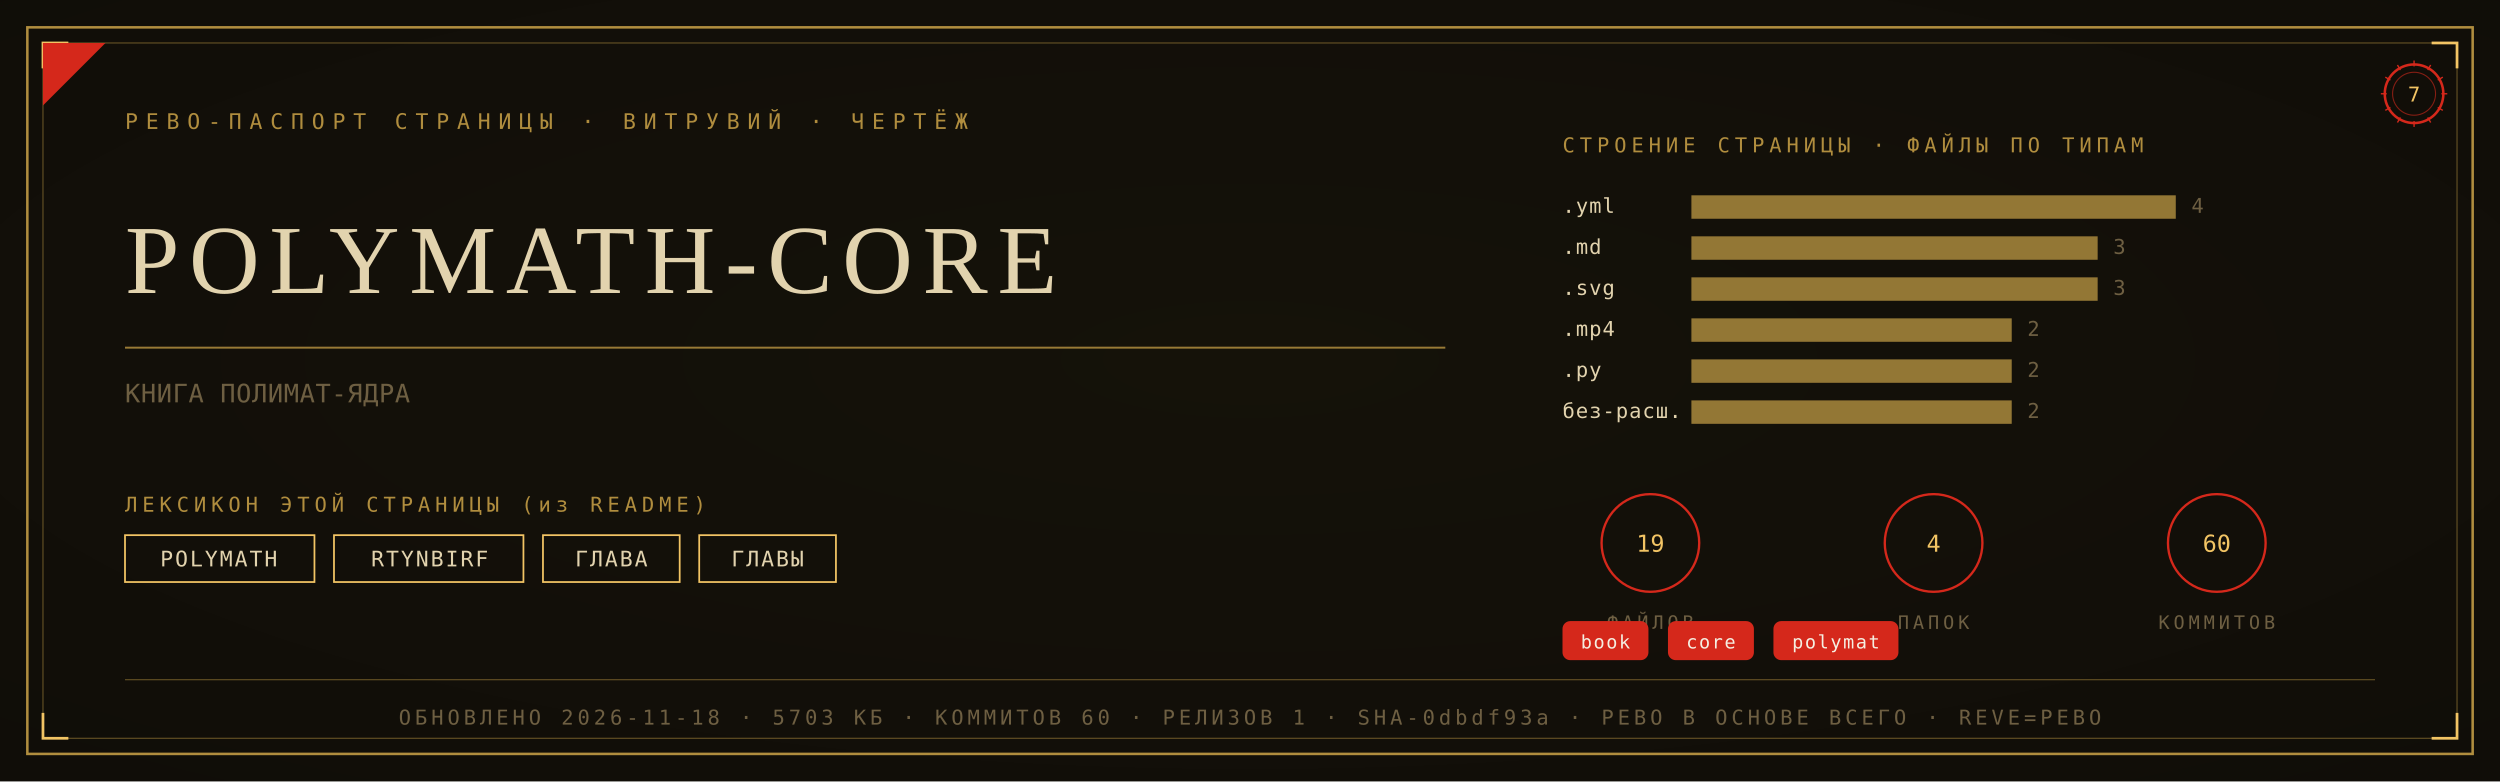
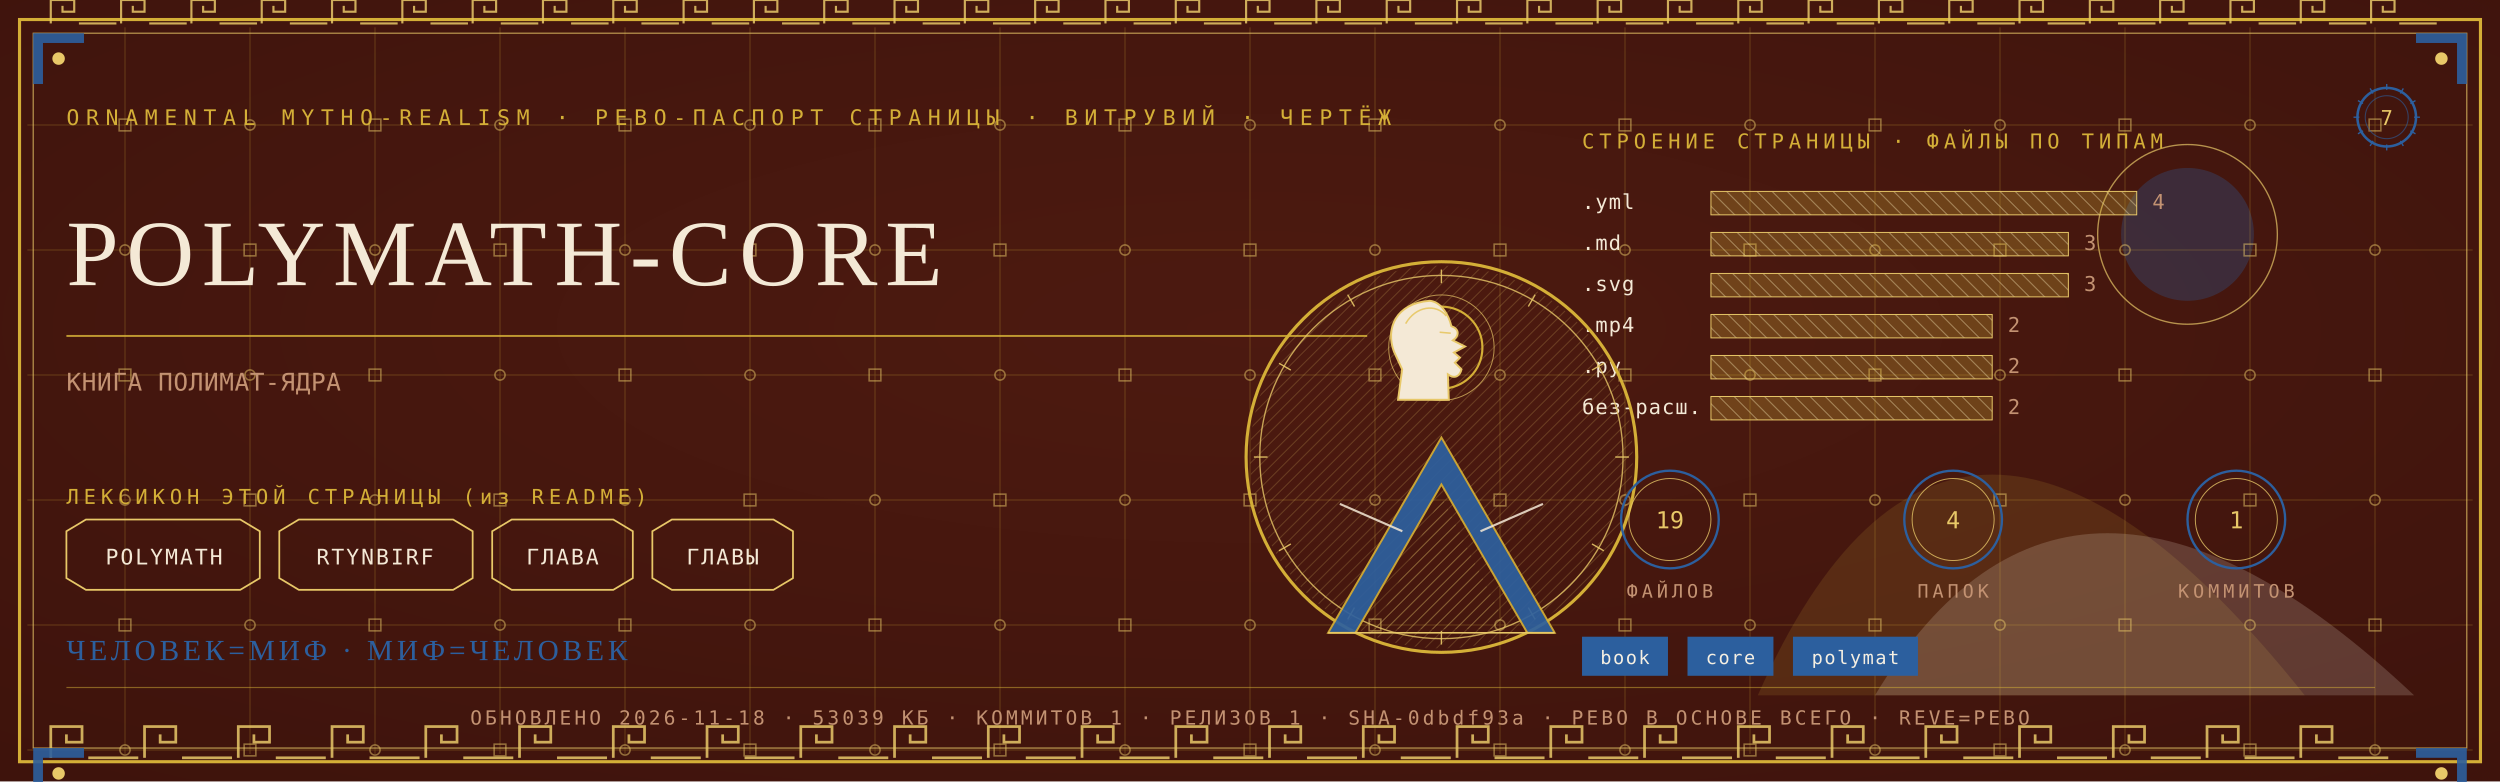
<svg xmlns="http://www.w3.org/2000/svg" viewBox="0 0 1280 400" width="1280" height="400">
  <defs>
-     <radialGradient id="rp7" cx="0.5" cy="0.46" r="1.05">
-       <stop offset="0" stop-color="#161209" />
-       <stop offset="1" stop-color="#0D0B08" />
+     <radialGradient id="rp7" cx="0.5" cy="0.42" r="1.1">
+       <stop offset="0" stop-color="#4E1A10" />
+       <stop offset="1" stop-color="#38100A" />
    </radialGradient>
+     <pattern id="hatchm" width="4.2" height="4.2" patternUnits="userSpaceOnUse" patternTransform="rotate(45)">
+       <rect width="4.2" height="4.2" fill="none" />
+       <line x1="0" y1="0" x2="0" y2="4.2" stroke="#E8C868" stroke-width="0.5" />
+     </pattern>
+     <pattern id="hatchv" width="5.5" height="5.5" patternUnits="userSpaceOnUse" patternTransform="rotate(-45)">
+       <rect width="5.5" height="5.5" fill="none" />
+       <line x1="0" y1="0" x2="0" y2="5.5" stroke="#F4E9D6" stroke-width="0.5" />
+     </pattern>
  </defs>
-   <rect width="1280" height="400" fill="#0D0B08" />
-   <rect width="1280" height="400" fill="url(#rp7)" opacity="0.92" />
-   <rect x="14" y="14" width="1252" height="372" fill="none" stroke="#B08D3E" stroke-width="1.3" />
-   <rect x="22" y="22" width="1236" height="356" fill="none" stroke="#B08D3E" stroke-width="0.55" opacity="0.55" />
-   <path d="M 22 35 L 22 22 L 35 22" fill="none" stroke="#F2C464" stroke-width="1.4" />
-   <path d="M 1258 35 L 1258 22 L 1245 22" fill="none" stroke="#F2C464" stroke-width="1.4" />
-   <path d="M 22 365 L 22 378 L 35 378" fill="none" stroke="#F2C464" stroke-width="1.4" />
-   <path d="M 1258 365 L 1258 378 L 1245 378" fill="none" stroke="#F2C464" stroke-width="1.4" />
-   <path d="M 22 54 L 22 22 L 54 22 Z" fill="#D5281B" />
-   <text x="64" y="66" font-family="'Cascadia Mono', ui-monospace, Consolas, monospace" font-size="11" fill="#B08D3E" letter-spacing="4">РЕВО-ПАСПОРТ СТРАНИЦЫ · ВИТРУВИЙ · ЧЕРТЁЖ</text>
-   <g transform="translate(1236,48)">
-     <circle r="15" fill="none" stroke="#D5281B" stroke-width="1.3" />
-     <circle r="11" fill="none" stroke="#D5281B" stroke-width="0.55" opacity="0.6" />
-     <text y="4" text-anchor="middle" font-family="'Cascadia Mono', ui-monospace, Consolas, monospace" font-size="10.5" fill="#F2C464">7</text>
-     <g stroke="#D5281B" stroke-width="0.7">
+   <rect width="1280" height="400" fill="#38100A" />
+   <rect width="1280" height="400" fill="url(#rp7)" opacity="0.94" />
+   <path d="M 900 356 Q 1000 130 1180 356 Z" fill="#D4AF37" opacity="0.14" />
+   <path d="M 960 356 Q 1060 190 1236 356 Z" fill="#F4E9D6" opacity="0.18" />
+   <circle cx="1120" cy="120" r="34" fill="#2C5F9E" opacity="0.30" />
+   <circle cx="1120" cy="120" r="46" fill="none" stroke="#E8C868" stroke-width="0.7" opacity="0.7" />
+   <g stroke="#D4AF37" stroke-width="0.45" opacity="0.30">
+     <line x1="64" y1="14" x2="64" y2="386" />
+     <line x1="128" y1="14" x2="128" y2="386" />
+     <line x1="192" y1="14" x2="192" y2="386" />
+     <line x1="256" y1="14" x2="256" y2="386" />
+     <line x1="320" y1="14" x2="320" y2="386" />
+     <line x1="384" y1="14" x2="384" y2="386" />
+     <line x1="448" y1="14" x2="448" y2="386" />
+     <line x1="512" y1="14" x2="512" y2="386" />
+     <line x1="576" y1="14" x2="576" y2="386" />
+     <line x1="640" y1="14" x2="640" y2="386" />
+     <line x1="704" y1="14" x2="704" y2="386" />
+     <line x1="768" y1="14" x2="768" y2="386" />
+     <line x1="832" y1="14" x2="832" y2="386" />
+     <line x1="896" y1="14" x2="896" y2="386" />
+     <line x1="960" y1="14" x2="960" y2="386" />
+     <line x1="1024" y1="14" x2="1024" y2="386" />
+     <line x1="1088" y1="14" x2="1088" y2="386" />
+     <line x1="1152" y1="14" x2="1152" y2="386" />
+     <line x1="1216" y1="14" x2="1216" y2="386" />
+     <line x1="14" y1="64" x2="1266" y2="64" />
+     <line x1="14" y1="128" x2="1266" y2="128" />
+     <line x1="14" y1="192" x2="1266" y2="192" />
+     <line x1="14" y1="256" x2="1266" y2="256" />
+     <line x1="14" y1="320" x2="1266" y2="320" />
+     <line x1="14" y1="384" x2="1266" y2="384" />
+   </g>
+   <g fill="none" stroke="#E8C868" stroke-width="0.8" opacity="0.5">
+     <rect x="61" y="61" width="6" height="6" />
+     <circle cx="64" cy="128" r="2.6" />
+     <rect x="61" y="189" width="6" height="6" />
+     <circle cx="64" cy="256" r="2.6" />
+     <rect x="61" y="317" width="6" height="6" />
+     <circle cx="64" cy="384" r="2.6" />
+     <circle cx="128" cy="64" r="2.6" />
+     <rect x="125" y="125" width="6" height="6" />
+     <circle cx="128" cy="192" r="2.6" />
+     <rect x="125" y="253" width="6" height="6" />
+     <circle cx="128" cy="320" r="2.6" />
+     <rect x="125" y="381" width="6" height="6" />
+     <rect x="189" y="61" width="6" height="6" />
+     <circle cx="192" cy="128" r="2.6" />
+     <rect x="189" y="189" width="6" height="6" />
+     <circle cx="192" cy="256" r="2.6" />
+     <rect x="189" y="317" width="6" height="6" />
+     <circle cx="192" cy="384" r="2.6" />
+     <circle cx="256" cy="64" r="2.6" />
+     <rect x="253" y="125" width="6" height="6" />
+     <circle cx="256" cy="192" r="2.6" />
+     <rect x="253" y="253" width="6" height="6" />
+     <circle cx="256" cy="320" r="2.6" />
+     <rect x="253" y="381" width="6" height="6" />
+     <rect x="317" y="61" width="6" height="6" />
+     <circle cx="320" cy="128" r="2.6" />
+     <rect x="317" y="189" width="6" height="6" />
+     <circle cx="320" cy="256" r="2.6" />
+     <rect x="317" y="317" width="6" height="6" />
+     <circle cx="320" cy="384" r="2.6" />
+     <circle cx="384" cy="64" r="2.6" />
+     <rect x="381" y="125" width="6" height="6" />
+     <circle cx="384" cy="192" r="2.6" />
+     <rect x="381" y="253" width="6" height="6" />
+     <circle cx="384" cy="320" r="2.6" />
+     <rect x="381" y="381" width="6" height="6" />
+     <rect x="445" y="61" width="6" height="6" />
+     <circle cx="448" cy="128" r="2.6" />
+     <rect x="445" y="189" width="6" height="6" />
+     <circle cx="448" cy="256" r="2.6" />
+     <rect x="445" y="317" width="6" height="6" />
+     <circle cx="448" cy="384" r="2.6" />
+     <circle cx="512" cy="64" r="2.6" />
+     <rect x="509" y="125" width="6" height="6" />
+     <circle cx="512" cy="192" r="2.6" />
+     <rect x="509" y="253" width="6" height="6" />
+     <circle cx="512" cy="320" r="2.6" />
+     <rect x="509" y="381" width="6" height="6" />
+     <rect x="573" y="61" width="6" height="6" />
+     <circle cx="576" cy="128" r="2.6" />
+     <rect x="573" y="189" width="6" height="6" />
+     <circle cx="576" cy="256" r="2.6" />
+     <rect x="573" y="317" width="6" height="6" />
+     <circle cx="576" cy="384" r="2.6" />
+     <circle cx="640" cy="64" r="2.6" />
+     <rect x="637" y="125" width="6" height="6" />
+     <circle cx="640" cy="192" r="2.6" />
+     <rect x="637" y="253" width="6" height="6" />
+     <circle cx="640" cy="320" r="2.6" />
+     <rect x="637" y="381" width="6" height="6" />
+     <rect x="701" y="61" width="6" height="6" />
+     <circle cx="704" cy="128" r="2.6" />
+     <rect x="701" y="189" width="6" height="6" />
+     <circle cx="704" cy="256" r="2.6" />
+     <rect x="701" y="317" width="6" height="6" />
+     <circle cx="704" cy="384" r="2.6" />
+     <circle cx="768" cy="64" r="2.6" />
+     <rect x="765" y="125" width="6" height="6" />
+     <circle cx="768" cy="192" r="2.6" />
+     <rect x="765" y="253" width="6" height="6" />
+     <circle cx="768" cy="320" r="2.6" />
+     <rect x="765" y="381" width="6" height="6" />
+     <rect x="829" y="61" width="6" height="6" />
+     <circle cx="832" cy="128" r="2.6" />
+     <rect x="829" y="189" width="6" height="6" />
+     <circle cx="832" cy="256" r="2.6" />
+     <rect x="829" y="317" width="6" height="6" />
+     <circle cx="832" cy="384" r="2.6" />
+     <circle cx="896" cy="64" r="2.6" />
+     <rect x="893" y="125" width="6" height="6" />
+     <circle cx="896" cy="192" r="2.6" />
+     <rect x="893" y="253" width="6" height="6" />
+     <circle cx="896" cy="320" r="2.6" />
+     <rect x="893" y="381" width="6" height="6" />
+     <rect x="957" y="61" width="6" height="6" />
+     <circle cx="960" cy="128" r="2.6" />
+     <rect x="957" y="189" width="6" height="6" />
+     <circle cx="960" cy="256" r="2.6" />
+     <rect x="957" y="317" width="6" height="6" />
+     <circle cx="960" cy="384" r="2.6" />
+     <circle cx="1024" cy="64" r="2.6" />
+     <rect x="1021" y="125" width="6" height="6" />
+     <circle cx="1024" cy="192" r="2.6" />
+     <rect x="1021" y="253" width="6" height="6" />
+     <circle cx="1024" cy="320" r="2.6" />
+     <rect x="1021" y="381" width="6" height="6" />
+     <rect x="1085" y="61" width="6" height="6" />
+     <circle cx="1088" cy="128" r="2.6" />
+     <rect x="1085" y="189" width="6" height="6" />
+     <circle cx="1088" cy="256" r="2.6" />
+     <rect x="1085" y="317" width="6" height="6" />
+     <circle cx="1088" cy="384" r="2.6" />
+     <circle cx="1152" cy="64" r="2.6" />
+     <rect x="1149" y="125" width="6" height="6" />
+     <circle cx="1152" cy="192" r="2.6" />
+     <rect x="1149" y="253" width="6" height="6" />
+     <circle cx="1152" cy="320" r="2.6" />
+     <rect x="1149" y="381" width="6" height="6" />
+     <rect x="1213" y="61" width="6" height="6" />
+     <circle cx="1216" cy="128" r="2.6" />
+     <rect x="1213" y="189" width="6" height="6" />
+     <circle cx="1216" cy="256" r="2.6" />
+     <rect x="1213" y="317" width="6" height="6" />
+     <circle cx="1216" cy="384" r="2.6" />
+   </g>
+   <rect x="10" y="10" width="1260" height="380" fill="none" stroke="#D4AF37" stroke-width="1.6" />
+   <rect x="17" y="17" width="1246" height="366" fill="none" stroke="#E8C868" stroke-width="0.6" opacity="0.75" />
+   <g fill="none" stroke="#E8C868" stroke-width="1.4" opacity="0.85">
+     <path d="M 26 388 L 26 372 L 42 372 L 42 380.0 L 34.0 380.0 L 34.0 376.0" />
+     <line x1="45.2" y1="388" x2="70.8" y2="388" />
+     <path d="M 74 388 L 74 372 L 90 372 L 90 380.0 L 82.0 380.0 L 82.0 376.0" />
+     <line x1="93.2" y1="388" x2="118.8" y2="388" />
+     <path d="M 122 388 L 122 372 L 138 372 L 138 380.0 L 130.0 380.0 L 130.0 376.0" />
+     <line x1="141.2" y1="388" x2="166.8" y2="388" />
+     <path d="M 170 388 L 170 372 L 186 372 L 186 380.0 L 178.0 380.0 L 178.0 376.0" />
+     <line x1="189.2" y1="388" x2="214.8" y2="388" />
+     <path d="M 218 388 L 218 372 L 234 372 L 234 380.0 L 226.0 380.0 L 226.0 376.0" />
+     <line x1="237.2" y1="388" x2="262.8" y2="388" />
+     <path d="M 266 388 L 266 372 L 282 372 L 282 380.0 L 274.0 380.0 L 274.0 376.0" />
+     <line x1="285.2" y1="388" x2="310.8" y2="388" />
+     <path d="M 314 388 L 314 372 L 330 372 L 330 380.0 L 322.0 380.0 L 322.0 376.0" />
+     <line x1="333.2" y1="388" x2="358.8" y2="388" />
+     <path d="M 362 388 L 362 372 L 378 372 L 378 380.0 L 370.0 380.0 L 370.0 376.0" />
+     <line x1="381.2" y1="388" x2="406.8" y2="388" />
+     <path d="M 410 388 L 410 372 L 426 372 L 426 380.0 L 418.0 380.0 L 418.0 376.0" />
+     <line x1="429.2" y1="388" x2="454.8" y2="388" />
+     <path d="M 458 388 L 458 372 L 474 372 L 474 380.0 L 466.0 380.0 L 466.0 376.0" />
+     <line x1="477.2" y1="388" x2="502.8" y2="388" />
+     <path d="M 506 388 L 506 372 L 522 372 L 522 380.0 L 514.0 380.0 L 514.0 376.0" />
+     <line x1="525.2" y1="388" x2="550.8" y2="388" />
+     <path d="M 554 388 L 554 372 L 570 372 L 570 380.0 L 562.0 380.0 L 562.0 376.0" />
+     <line x1="573.2" y1="388" x2="598.8" y2="388" />
+     <path d="M 602 388 L 602 372 L 618 372 L 618 380.0 L 610.0 380.0 L 610.0 376.0" />
+     <line x1="621.2" y1="388" x2="646.8" y2="388" />
+     <path d="M 650 388 L 650 372 L 666 372 L 666 380.0 L 658.0 380.0 L 658.0 376.0" />
+     <line x1="669.2" y1="388" x2="694.8" y2="388" />
+     <path d="M 698 388 L 698 372 L 714 372 L 714 380.0 L 706.0 380.0 L 706.0 376.0" />
+     <line x1="717.2" y1="388" x2="742.8" y2="388" />
+     <path d="M 746 388 L 746 372 L 762 372 L 762 380.0 L 754.0 380.0 L 754.0 376.0" />
+     <line x1="765.2" y1="388" x2="790.8" y2="388" />
+     <path d="M 794 388 L 794 372 L 810 372 L 810 380.0 L 802.0 380.0 L 802.0 376.0" />
+     <line x1="813.2" y1="388" x2="838.8" y2="388" />
+     <path d="M 842 388 L 842 372 L 858 372 L 858 380.0 L 850.0 380.0 L 850.0 376.0" />
+     <line x1="861.2" y1="388" x2="886.8" y2="388" />
+     <path d="M 890 388 L 890 372 L 906 372 L 906 380.0 L 898.0 380.0 L 898.0 376.0" />
+     <line x1="909.2" y1="388" x2="934.8" y2="388" />
+     <path d="M 938 388 L 938 372 L 954 372 L 954 380.0 L 946.0 380.0 L 946.0 376.0" />
+     <line x1="957.2" y1="388" x2="982.8" y2="388" />
+     <path d="M 986 388 L 986 372 L 1002 372 L 1002 380.0 L 994.0 380.0 L 994.0 376.0" />
+     <line x1="1005.2" y1="388" x2="1030.8" y2="388" />
+     <path d="M 1034 388 L 1034 372 L 1050 372 L 1050 380.0 L 1042.0 380.0 L 1042.0 376.0" />
+     <line x1="1053.2" y1="388" x2="1078.8" y2="388" />
+     <path d="M 1082 388 L 1082 372 L 1098 372 L 1098 380.0 L 1090.0 380.0 L 1090.0 376.0" />
+     <line x1="1101.2" y1="388" x2="1126.8" y2="388" />
+     <path d="M 1130 388 L 1130 372 L 1146 372 L 1146 380.0 L 1138.0 380.0 L 1138.0 376.0" />
+     <line x1="1149.2" y1="388" x2="1174.8" y2="388" />
+     <path d="M 1178 388 L 1178 372 L 1194 372 L 1194 380.0 L 1186.0 380.0 L 1186.0 376.0" />
+     <line x1="1197.2" y1="388" x2="1222.8" y2="388" />
+   </g>
+   <g fill="none" stroke="#E8C868" stroke-width="1.1" opacity="0.85">
+     <path d="M 26 12 L 26 0 L 38 0 L 38 6.0 L 32.0 6.0 L 32.0 3.0" />
+     <line x1="40.4" y1="12" x2="59.6" y2="12" />
+     <path d="M 62 12 L 62 0 L 74 0 L 74 6.0 L 68.0 6.0 L 68.0 3.0" />
+     <line x1="76.4" y1="12" x2="95.6" y2="12" />
+     <path d="M 98 12 L 98 0 L 110 0 L 110 6.0 L 104.0 6.0 L 104.0 3.0" />
+     <line x1="112.4" y1="12" x2="131.6" y2="12" />
+     <path d="M 134 12 L 134 0 L 146 0 L 146 6.0 L 140.0 6.0 L 140.0 3.0" />
+     <line x1="148.4" y1="12" x2="167.6" y2="12" />
+     <path d="M 170 12 L 170 0 L 182 0 L 182 6.0 L 176.0 6.0 L 176.0 3.0" />
+     <line x1="184.4" y1="12" x2="203.6" y2="12" />
+     <path d="M 206 12 L 206 0 L 218 0 L 218 6.0 L 212.0 6.0 L 212.0 3.0" />
+     <line x1="220.4" y1="12" x2="239.6" y2="12" />
+     <path d="M 242 12 L 242 0 L 254 0 L 254 6.0 L 248.0 6.0 L 248.0 3.0" />
+     <line x1="256.4" y1="12" x2="275.6" y2="12" />
+     <path d="M 278 12 L 278 0 L 290 0 L 290 6.0 L 284.0 6.0 L 284.0 3.0" />
+     <line x1="292.4" y1="12" x2="311.6" y2="12" />
+     <path d="M 314 12 L 314 0 L 326 0 L 326 6.0 L 320.0 6.0 L 320.0 3.0" />
+     <line x1="328.4" y1="12" x2="347.6" y2="12" />
+     <path d="M 350 12 L 350 0 L 362 0 L 362 6.0 L 356.0 6.0 L 356.0 3.0" />
+     <line x1="364.4" y1="12" x2="383.6" y2="12" />
+     <path d="M 386 12 L 386 0 L 398 0 L 398 6.0 L 392.0 6.0 L 392.0 3.0" />
+     <line x1="400.4" y1="12" x2="419.6" y2="12" />
+     <path d="M 422 12 L 422 0 L 434 0 L 434 6.0 L 428.0 6.0 L 428.0 3.0" />
+     <line x1="436.4" y1="12" x2="455.6" y2="12" />
+     <path d="M 458 12 L 458 0 L 470 0 L 470 6.0 L 464.0 6.0 L 464.0 3.0" />
+     <line x1="472.4" y1="12" x2="491.6" y2="12" />
+     <path d="M 494 12 L 494 0 L 506 0 L 506 6.0 L 500.0 6.0 L 500.0 3.0" />
+     <line x1="508.4" y1="12" x2="527.6" y2="12" />
+     <path d="M 530 12 L 530 0 L 542 0 L 542 6.0 L 536.0 6.0 L 536.0 3.0" />
+     <line x1="544.4" y1="12" x2="563.6" y2="12" />
+     <path d="M 566 12 L 566 0 L 578 0 L 578 6.0 L 572.0 6.0 L 572.0 3.0" />
+     <line x1="580.4" y1="12" x2="599.6" y2="12" />
+     <path d="M 602 12 L 602 0 L 614 0 L 614 6.0 L 608.0 6.0 L 608.0 3.0" />
+     <line x1="616.4" y1="12" x2="635.6" y2="12" />
+     <path d="M 638 12 L 638 0 L 650 0 L 650 6.0 L 644.0 6.0 L 644.0 3.0" />
+     <line x1="652.4" y1="12" x2="671.6" y2="12" />
+     <path d="M 674 12 L 674 0 L 686 0 L 686 6.0 L 680.0 6.0 L 680.0 3.0" />
+     <line x1="688.4" y1="12" x2="707.6" y2="12" />
+     <path d="M 710 12 L 710 0 L 722 0 L 722 6.0 L 716.0 6.0 L 716.0 3.0" />
+     <line x1="724.4" y1="12" x2="743.6" y2="12" />
+     <path d="M 746 12 L 746 0 L 758 0 L 758 6.0 L 752.0 6.0 L 752.0 3.0" />
+     <line x1="760.4" y1="12" x2="779.6" y2="12" />
+     <path d="M 782 12 L 782 0 L 794 0 L 794 6.0 L 788.0 6.0 L 788.0 3.0" />
+     <line x1="796.4" y1="12" x2="815.6" y2="12" />
+     <path d="M 818 12 L 818 0 L 830 0 L 830 6.0 L 824.0 6.0 L 824.0 3.0" />
+     <line x1="832.4" y1="12" x2="851.6" y2="12" />
+     <path d="M 854 12 L 854 0 L 866 0 L 866 6.0 L 860.0 6.0 L 860.0 3.0" />
+     <line x1="868.4" y1="12" x2="887.6" y2="12" />
+     <path d="M 890 12 L 890 0 L 902 0 L 902 6.0 L 896.0 6.0 L 896.0 3.0" />
+     <line x1="904.4" y1="12" x2="923.6" y2="12" />
+     <path d="M 926 12 L 926 0 L 938 0 L 938 6.0 L 932.0 6.0 L 932.0 3.0" />
+     <line x1="940.4" y1="12" x2="959.6" y2="12" />
+     <path d="M 962 12 L 962 0 L 974 0 L 974 6.0 L 968.0 6.0 L 968.0 3.0" />
+     <line x1="976.4" y1="12" x2="995.6" y2="12" />
+     <path d="M 998 12 L 998 0 L 1010 0 L 1010 6.0 L 1004.0 6.0 L 1004.0 3.0" />
+     <line x1="1012.4" y1="12" x2="1031.6" y2="12" />
+     <path d="M 1034 12 L 1034 0 L 1046 0 L 1046 6.0 L 1040.0 6.0 L 1040.0 3.0" />
+     <line x1="1048.4" y1="12" x2="1067.6" y2="12" />
+     <path d="M 1070 12 L 1070 0 L 1082 0 L 1082 6.0 L 1076.0 6.0 L 1076.0 3.0" />
+     <line x1="1084.4" y1="12" x2="1103.6" y2="12" />
+     <path d="M 1106 12 L 1106 0 L 1118 0 L 1118 6.0 L 1112.0 6.0 L 1112.0 3.0" />
+     <line x1="1120.4" y1="12" x2="1139.6" y2="12" />
+     <path d="M 1142 12 L 1142 0 L 1154 0 L 1154 6.0 L 1148.0 6.0 L 1148.0 3.0" />
+     <line x1="1156.4" y1="12" x2="1175.6" y2="12" />
+     <path d="M 1178 12 L 1178 0 L 1190 0 L 1190 6.0 L 1184.0 6.0 L 1184.0 3.0" />
+     <line x1="1192.4" y1="12" x2="1211.6" y2="12" />
+     <path d="M 1214 12 L 1214 0 L 1226 0 L 1226 6.0 L 1220.0 6.0 L 1220.0 3.0" />
+     <line x1="1228.4" y1="12" x2="1247.6" y2="12" />
+   </g>
+   <g transform="translate(17,17) scale(1,1)">
+     <path d="M 0 0 L 26 0 L 26 5 L 5 5 L 5 26 L 0 26 Z" fill="#2C5F9E" opacity="0.9" />
+     <circle cx="13" cy="13" r="3.2" fill="#E8C868" />
+   </g>
+   <g transform="translate(1263,17) scale(-1,1)">
+     <path d="M 0 0 L 26 0 L 26 5 L 5 5 L 5 26 L 0 26 Z" fill="#2C5F9E" opacity="0.9" />
+     <circle cx="13" cy="13" r="3.2" fill="#E8C868" />
+   </g>
+   <g transform="translate(17,383) scale(1,1)">
+     <path d="M 0 0 L 26 0 L 26 5 L 5 5 L 5 26 L 0 26 Z" fill="#2C5F9E" opacity="0.9" />
+     <circle cx="13" cy="13" r="3.2" fill="#E8C868" />
+   </g>
+   <g transform="translate(1263,383) scale(-1,1)">
+     <path d="M 0 0 L 26 0 L 26 5 L 5 5 L 5 26 L 0 26 Z" fill="#2C5F9E" opacity="0.9" />
+     <circle cx="13" cy="13" r="3.2" fill="#E8C868" />
+   </g>
+   <text x="34" y="64" font-family="'Cascadia Mono', ui-monospace, Consolas, monospace" font-size="11" fill="#D4AF37" letter-spacing="3.4">ORNAMENTAL MYTHO-REALISM · РЕВО-ПАСПОРТ СТРАНИЦЫ · ВИТРУВИЙ · ЧЕРТЁЖ</text>
+   <g transform="translate(1222,60)">
+     <circle r="15" fill="none" stroke="#2C5F9E" stroke-width="1.3" />
+     <circle r="11" fill="none" stroke="#2C5F9E" stroke-width="0.55" opacity="0.6" />
+     <text y="4" text-anchor="middle" font-family="'Cascadia Mono', ui-monospace, Consolas, monospace" font-size="10.5" fill="#E8C868">7</text>
+     <g stroke="#2C5F9E" stroke-width="0.7">
      <line x1="0" y1="-17" x2="0" y2="-14" transform="rotate(0)" />
      <line x1="0" y1="-17" x2="0" y2="-14" transform="rotate(30)" />
      <line x1="0" y1="-17" x2="0" y2="-14" transform="rotate(60)" />
      <line x1="0" y1="-17" x2="0" y2="-14" transform="rotate(90)" />
      <line x1="0" y1="-17" x2="0" y2="-14" transform="rotate(120)" />
      <line x1="0" y1="-17" x2="0" y2="-14" transform="rotate(150)" />
      <line x1="0" y1="-17" x2="0" y2="-14" transform="rotate(180)" />
      <line x1="0" y1="-17" x2="0" y2="-14" transform="rotate(210)" />
      <line x1="0" y1="-17" x2="0" y2="-14" transform="rotate(240)" />
      <line x1="0" y1="-17" x2="0" y2="-14" transform="rotate(270)" />
      <line x1="0" y1="-17" x2="0" y2="-14" transform="rotate(300)" />
      <line x1="0" y1="-17" x2="0" y2="-14" transform="rotate(330)" />
    </g>
  </g>
-   <text x="64" y="150" font-family="Georgia, 'Times New Roman', serif" font-size="50.0" fill="#E2D3AE" letter-spacing="5">POLYMATH-CORE</text>
-   <line x1="64" y1="178" x2="740" y2="178" stroke="#B08D3E" stroke-width="1" opacity="0.85" />
-   <text x="64" y="206" font-family="'Cascadia Mono', ui-monospace, Consolas, monospace" font-size="13" fill="#6E5F42" letter-spacing="0.3">КНИГА ПОЛИМАТ-ЯДРА</text>
-   <text x="64" y="262" font-family="'Cascadia Mono', ui-monospace, Consolas, monospace" font-size="10.5" fill="#B08D3E" letter-spacing="2.5">ЛЕКСИКОН ЭТОЙ СТРАНИЦЫ (из README)</text>
-   <rect x="64" y="274" width="97" height="24" fill="none" stroke="#F2C464" stroke-width="0.9" />
-   <text x="112" y="290" text-anchor="middle" font-family="'Cascadia Mono', ui-monospace, Consolas, monospace" font-size="11" fill="#E2D3AE" letter-spacing="1">POLYMATH</text>
-   <rect x="171" y="274" width="97" height="24" fill="none" stroke="#F2C464" stroke-width="0.9" />
-   <text x="220" y="290" text-anchor="middle" font-family="'Cascadia Mono', ui-monospace, Consolas, monospace" font-size="11" fill="#E2D3AE" letter-spacing="1">RTYNBIRF</text>
-   <rect x="278" y="274" width="70" height="24" fill="none" stroke="#F2C464" stroke-width="0.9" />
-   <text x="313" y="290" text-anchor="middle" font-family="'Cascadia Mono', ui-monospace, Consolas, monospace" font-size="11" fill="#E2D3AE" letter-spacing="1">ГЛАВА</text>
-   <rect x="358" y="274" width="70" height="24" fill="none" stroke="#F2C464" stroke-width="0.9" />
-   <text x="393" y="290" text-anchor="middle" font-family="'Cascadia Mono', ui-monospace, Consolas, monospace" font-size="11" fill="#E2D3AE" letter-spacing="1">ГЛАВЫ</text>
-   <text x="800" y="78" font-family="'Cascadia Mono', ui-monospace, Consolas, monospace" font-size="10.5" fill="#B08D3E" letter-spacing="2.5">СТРОЕНИЕ СТРАНИЦЫ · ФАЙЛЫ ПО ТИПАМ</text>
-   <text x="800" y="109" font-family="'Cascadia Mono', ui-monospace, Consolas, monospace" font-size="10.5" fill="#E2D3AE" letter-spacing="0.5">.yml</text>
-   <rect x="866" y="100" width="248" height="12" fill="#B08D3E" opacity="0.82" />
-   <text x="1122" y="109" font-family="'Cascadia Mono', ui-monospace, Consolas, monospace" font-size="10.5" fill="#6E5F42">4</text>
-   <text x="800" y="130" font-family="'Cascadia Mono', ui-monospace, Consolas, monospace" font-size="10.5" fill="#E2D3AE" letter-spacing="0.5">.md</text>
-   <rect x="866" y="121" width="208" height="12" fill="#B08D3E" opacity="0.82" />
-   <text x="1082" y="130" font-family="'Cascadia Mono', ui-monospace, Consolas, monospace" font-size="10.5" fill="#6E5F42">3</text>
-   <text x="800" y="151" font-family="'Cascadia Mono', ui-monospace, Consolas, monospace" font-size="10.5" fill="#E2D3AE" letter-spacing="0.5">.svg</text>
-   <rect x="866" y="142" width="208" height="12" fill="#B08D3E" opacity="0.82" />
-   <text x="1082" y="151" font-family="'Cascadia Mono', ui-monospace, Consolas, monospace" font-size="10.5" fill="#6E5F42">3</text>
-   <text x="800" y="172" font-family="'Cascadia Mono', ui-monospace, Consolas, monospace" font-size="10.5" fill="#E2D3AE" letter-spacing="0.5">.mp4</text>
-   <rect x="866" y="163" width="164" height="12" fill="#B08D3E" opacity="0.82" />
-   <text x="1038" y="172" font-family="'Cascadia Mono', ui-monospace, Consolas, monospace" font-size="10.5" fill="#6E5F42">2</text>
-   <text x="800" y="193" font-family="'Cascadia Mono', ui-monospace, Consolas, monospace" font-size="10.5" fill="#E2D3AE" letter-spacing="0.5">.py</text>
-   <rect x="866" y="184" width="164" height="12" fill="#B08D3E" opacity="0.82" />
-   <text x="1038" y="193" font-family="'Cascadia Mono', ui-monospace, Consolas, monospace" font-size="10.5" fill="#6E5F42">2</text>
-   <text x="800" y="214" font-family="'Cascadia Mono', ui-monospace, Consolas, monospace" font-size="10.5" fill="#E2D3AE" letter-spacing="0.5">без-расш.</text>
-   <rect x="866" y="205" width="164" height="12" fill="#B08D3E" opacity="0.82" />
-   <text x="1038" y="214" font-family="'Cascadia Mono', ui-monospace, Consolas, monospace" font-size="10.5" fill="#6E5F42">2</text>
-   <g transform="translate(845,278)">
-     <circle r="25" fill="none" stroke="#D5281B" stroke-width="1.2" />
-     <text y="4.5" text-anchor="middle" font-family="'Cascadia Mono', ui-monospace, Consolas, monospace" font-size="12" fill="#F2C464">19</text>
-     <text y="44" text-anchor="middle" font-family="'Cascadia Mono', ui-monospace, Consolas, monospace" font-size="9.5" fill="#6E5F42" letter-spacing="2">ФАЙЛОВ</text>
-   </g>
-   <g transform="translate(990,278)">
-     <circle r="25" fill="none" stroke="#D5281B" stroke-width="1.2" />
-     <text y="4.5" text-anchor="middle" font-family="'Cascadia Mono', ui-monospace, Consolas, monospace" font-size="12" fill="#F2C464">4</text>
-     <text y="44" text-anchor="middle" font-family="'Cascadia Mono', ui-monospace, Consolas, monospace" font-size="9.5" fill="#6E5F42" letter-spacing="2">ПАПОК</text>
-   </g>
-   <g transform="translate(1135,278)">
-     <circle r="25" fill="none" stroke="#D5281B" stroke-width="1.2" />
-     <text y="4.5" text-anchor="middle" font-family="'Cascadia Mono', ui-monospace, Consolas, monospace" font-size="12" fill="#F2C464">60</text>
-     <text y="44" text-anchor="middle" font-family="'Cascadia Mono', ui-monospace, Consolas, monospace" font-size="9.5" fill="#6E5F42" letter-spacing="2">КОММИТОВ</text>
-   </g>
-   <rect x="800" y="318" rx="4" width="44" height="20" fill="#D5281B" />
-   <text x="822" y="332" text-anchor="middle" font-family="'Cascadia Mono', ui-monospace, Consolas, monospace" font-size="9.5" fill="#F5EFE2" letter-spacing="0.8">book</text>
-   <rect x="854" y="318" rx="4" width="44" height="20" fill="#D5281B" />
-   <text x="876" y="332" text-anchor="middle" font-family="'Cascadia Mono', ui-monospace, Consolas, monospace" font-size="9.5" fill="#F5EFE2" letter-spacing="0.8">core</text>
-   <rect x="908" y="318" rx="4" width="64" height="20" fill="#D5281B" />
-   <text x="940" y="332" text-anchor="middle" font-family="'Cascadia Mono', ui-monospace, Consolas, monospace" font-size="9.5" fill="#F5EFE2" letter-spacing="0.8">polymat</text>
-   <line x1="64" y1="348" x2="1216" y2="348" stroke="#B08D3E" stroke-width="0.6" opacity="0.5" />
-   <text x="640" y="371" text-anchor="middle" font-family="'Cascadia Mono', ui-monospace, Consolas, monospace" font-size="10.5" fill="#6E5F42" letter-spacing="2">ОБНОВЛЕНО 2026-11-18 · 5703 КБ · КОММИТОВ 60 · РЕЛИЗОВ 1 · SHA-0dbdf93a · РЕВО В ОСНОВЕ ВСЕГО · REVE=РЕВО</text>
+   <text x="34" y="146" font-family="Georgia, 'Times New Roman', serif" font-size="48.0" fill="#F4E9D6" letter-spacing="4">POLYMATH-CORE</text>
+   <line x1="34" y1="172" x2="700" y2="172" stroke="#D4AF37" stroke-width="1" opacity="0.85" />
+   <text x="34" y="200" font-family="'Cascadia Mono', ui-monospace, Consolas, monospace" font-size="12.5" fill="#C39272" letter-spacing="0.3">КНИГА ПОЛИМАТ-ЯДРА</text>
+   <text x="34" y="258" font-family="'Cascadia Mono', ui-monospace, Consolas, monospace" font-size="10.5" fill="#D4AF37" letter-spacing="2.5">ЛЕКСИКОН ЭТОЙ СТРАНИЦЫ (из README)</text>
+   <path d="M 34 272 L 44 266 L 123 266 L 133 272 L 133 296 L 123 302 L 44 302 L 34 296 Z" fill="none" stroke="#E8C868" stroke-width="0.9" />
+   <text x="84" y="289" text-anchor="middle" font-family="'Cascadia Mono', ui-monospace, Consolas, monospace" font-size="11" fill="#F4E9D6" letter-spacing="1">POLYMATH</text>
+   <path d="M 143 272 L 153 266 L 232 266 L 242 272 L 242 296 L 232 302 L 153 302 L 143 296 Z" fill="none" stroke="#E8C868" stroke-width="0.9" />
+   <text x="192" y="289" text-anchor="middle" font-family="'Cascadia Mono', ui-monospace, Consolas, monospace" font-size="11" fill="#F4E9D6" letter-spacing="1">RTYNBIRF</text>
+   <path d="M 252 272 L 262 266 L 314 266 L 324 272 L 324 296 L 314 302 L 262 302 L 252 296 Z" fill="none" stroke="#E8C868" stroke-width="0.9" />
+   <text x="288" y="289" text-anchor="middle" font-family="'Cascadia Mono', ui-monospace, Consolas, monospace" font-size="11" fill="#F4E9D6" letter-spacing="1">ГЛАВА</text>
+   <path d="M 334 272 L 344 266 L 396 266 L 406 272 L 406 296 L 396 302 L 344 302 L 334 296 Z" fill="none" stroke="#E8C868" stroke-width="0.9" />
+   <text x="370" y="289" text-anchor="middle" font-family="'Cascadia Mono', ui-monospace, Consolas, monospace" font-size="11" fill="#F4E9D6" letter-spacing="1">ГЛАВЫ</text>
+   <text x="810" y="76" font-family="'Cascadia Mono', ui-monospace, Consolas, monospace" font-size="10.5" fill="#D4AF37" letter-spacing="2.5">СТРОЕНИЕ СТРАНИЦЫ · ФАЙЛЫ ПО ТИПАМ</text>
+   <text x="810" y="107" font-family="'Cascadia Mono', ui-monospace, Consolas, monospace" font-size="10.5" fill="#F4E9D6" letter-spacing="0.5">.yml</text>
+   <rect x="876" y="98" width="218" height="12" fill="url(#hatchv)" opacity="0.9" />
+   <rect x="876" y="98" width="218" height="12" fill="#D4AF37" opacity="0.28" />
+   <rect x="876" y="98" width="218" height="12" fill="none" stroke="#E8C868" stroke-width="0.5" />
+   <text x="1102" y="107" font-family="'Cascadia Mono', ui-monospace, Consolas, monospace" font-size="10.5" fill="#C39272">4</text>
+   <text x="810" y="128" font-family="'Cascadia Mono', ui-monospace, Consolas, monospace" font-size="10.5" fill="#F4E9D6" letter-spacing="0.5">.md</text>
+   <rect x="876" y="119" width="183" height="12" fill="url(#hatchv)" opacity="0.9" />
+   <rect x="876" y="119" width="183" height="12" fill="#D4AF37" opacity="0.28" />
+   <rect x="876" y="119" width="183" height="12" fill="none" stroke="#E8C868" stroke-width="0.5" />
+   <text x="1067" y="128" font-family="'Cascadia Mono', ui-monospace, Consolas, monospace" font-size="10.5" fill="#C39272">3</text>
+   <text x="810" y="149" font-family="'Cascadia Mono', ui-monospace, Consolas, monospace" font-size="10.5" fill="#F4E9D6" letter-spacing="0.5">.svg</text>
+   <rect x="876" y="140" width="183" height="12" fill="url(#hatchv)" opacity="0.9" />
+   <rect x="876" y="140" width="183" height="12" fill="#D4AF37" opacity="0.28" />
+   <rect x="876" y="140" width="183" height="12" fill="none" stroke="#E8C868" stroke-width="0.5" />
+   <text x="1067" y="149" font-family="'Cascadia Mono', ui-monospace, Consolas, monospace" font-size="10.5" fill="#C39272">3</text>
+   <text x="810" y="170" font-family="'Cascadia Mono', ui-monospace, Consolas, monospace" font-size="10.5" fill="#F4E9D6" letter-spacing="0.5">.mp4</text>
+   <rect x="876" y="161" width="144" height="12" fill="url(#hatchv)" opacity="0.9" />
+   <rect x="876" y="161" width="144" height="12" fill="#D4AF37" opacity="0.28" />
+   <rect x="876" y="161" width="144" height="12" fill="none" stroke="#E8C868" stroke-width="0.5" />
+   <text x="1028" y="170" font-family="'Cascadia Mono', ui-monospace, Consolas, monospace" font-size="10.5" fill="#C39272">2</text>
+   <text x="810" y="191" font-family="'Cascadia Mono', ui-monospace, Consolas, monospace" font-size="10.5" fill="#F4E9D6" letter-spacing="0.5">.py</text>
+   <rect x="876" y="182" width="144" height="12" fill="url(#hatchv)" opacity="0.9" />
+   <rect x="876" y="182" width="144" height="12" fill="#D4AF37" opacity="0.28" />
+   <rect x="876" y="182" width="144" height="12" fill="none" stroke="#E8C868" stroke-width="0.5" />
+   <text x="1028" y="191" font-family="'Cascadia Mono', ui-monospace, Consolas, monospace" font-size="10.5" fill="#C39272">2</text>
+   <text x="810" y="212" font-family="'Cascadia Mono', ui-monospace, Consolas, monospace" font-size="10.5" fill="#F4E9D6" letter-spacing="0.5">без-расш.</text>
+   <rect x="876" y="203" width="144" height="12" fill="url(#hatchv)" opacity="0.9" />
+   <rect x="876" y="203" width="144" height="12" fill="#D4AF37" opacity="0.28" />
+   <rect x="876" y="203" width="144" height="12" fill="none" stroke="#E8C868" stroke-width="0.5" />
+   <text x="1028" y="212" font-family="'Cascadia Mono', ui-monospace, Consolas, monospace" font-size="10.5" fill="#C39272">2</text>
+   <g transform="translate(738,234)">
+     <circle r="100" fill="none" stroke="#D4AF37" stroke-width="1.6" />
+     <circle r="93" fill="none" stroke="#E8C868" stroke-width="0.7" opacity="0.8" />
+     <circle r="98" fill="url(#hatchm)" opacity="0.4" />
+     <g stroke="#E8C868" stroke-width="0.7" opacity="0.9">
+       <line x1="0" y1="-96" x2="0" y2="-89" transform="rotate(0)" />
+       <line x1="0" y1="-96" x2="0" y2="-89" transform="rotate(30)" />
+       <line x1="0" y1="-96" x2="0" y2="-89" transform="rotate(60)" />
+       <line x1="0" y1="-96" x2="0" y2="-89" transform="rotate(90)" />
+       <line x1="0" y1="-96" x2="0" y2="-89" transform="rotate(120)" />
+       <line x1="0" y1="-96" x2="0" y2="-89" transform="rotate(150)" />
+       <line x1="0" y1="-96" x2="0" y2="-89" transform="rotate(180)" />
+       <line x1="0" y1="-96" x2="0" y2="-89" transform="rotate(210)" />
+       <line x1="0" y1="-96" x2="0" y2="-89" transform="rotate(240)" />
+       <line x1="0" y1="-96" x2="0" y2="-89" transform="rotate(270)" />
+       <line x1="0" y1="-96" x2="0" y2="-89" transform="rotate(300)" />
+       <line x1="0" y1="-96" x2="0" y2="-89" transform="rotate(330)" />
+     </g>
+     <circle cy="-56" r="21" fill="none" stroke="#D4AF37" stroke-width="1.1" />
+     <circle cy="-56" r="27" fill="none" stroke="#E8C868" stroke-width="0.5" opacity="0.7" />
+     <path d="M -6.0 -80.0 C -23.5 -78.7 -28.7 -65.7 -24.3 -54.0 L -20.1 -44.9 L -22.2 -29.3 L 3.8 -29.3 L 3.3 -42.3 C 6.9 -39.7 9.5 -41.5 10.3 -44.9 L 6.9 -48.3 L 9.5 -50.9 L 6.4 -53.5 L 12.1 -56.6 L 5.9 -59.7 C 9.5 -62.3 9.0 -65.7 5.1 -67.0 C 3.8 -72.7 -0.1 -79.5 -6.0 -80.0 Z" fill="#F4E9D6" stroke="#E8C868" stroke-width="1.0" />
+     <g fill="none" stroke="#E8C868" stroke-width="0.8" opacity="0.95">
+       <path d="M -18.3 -68.3 C -13.1 -77.4 -2.7 -78.7 2.5 -72.2" />
+       <path d="M -0.9 -63.9 L 4.8 -63.4" />
+     </g>
+     <path d="M -58.0 90.0 L 0 -10.0 L 58.0 90.0 L 44.0 90.0 L 0 14.0 L -44.0 90.0 Z" fill="#2C5F9E" opacity="0.92" stroke="#D4AF37" stroke-width="1.0" />
+     <path d="M -34.0 88.0 L 0 20.0 L 34.0 88.0" fill="url(#hatchm)" opacity="0.5" stroke="none" />
+     <path d="M -58.0 90.0 L 58.0 90.0" fill="none" stroke="#E8C868" stroke-width="0.8" />
+     <path d="M -52.0 24.0 L -20.0 38.0" fill="none" stroke="#F4E9D6" stroke-width="1.1" opacity="0.85" />
+     <path d="M 52.0 24.0 L 20.0 38.0" fill="none" stroke="#F4E9D6" stroke-width="1.1" opacity="0.85" />
+   </g>
+   <g transform="translate(855,266)">
+     <circle r="25" fill="none" stroke="#2C5F9E" stroke-width="1.2" />
+     <circle r="21" fill="none" stroke="#E8C868" stroke-width="0.5" opacity="0.8" />
+     <text y="4.5" text-anchor="middle" font-family="'Cascadia Mono', ui-monospace, Consolas, monospace" font-size="12" fill="#E8C868">19</text>
+     <text y="40" text-anchor="middle" font-family="'Cascadia Mono', ui-monospace, Consolas, monospace" font-size="9.5" fill="#C39272" letter-spacing="2">ФАЙЛОВ</text>
+   </g>
+   <g transform="translate(1000,266)">
+     <circle r="25" fill="none" stroke="#2C5F9E" stroke-width="1.2" />
+     <circle r="21" fill="none" stroke="#E8C868" stroke-width="0.5" opacity="0.8" />
+     <text y="4.5" text-anchor="middle" font-family="'Cascadia Mono', ui-monospace, Consolas, monospace" font-size="12" fill="#E8C868">4</text>
+     <text y="40" text-anchor="middle" font-family="'Cascadia Mono', ui-monospace, Consolas, monospace" font-size="9.5" fill="#C39272" letter-spacing="2">ПАПОК</text>
+   </g>
+   <g transform="translate(1145,266)">
+     <circle r="25" fill="none" stroke="#2C5F9E" stroke-width="1.2" />
+     <circle r="21" fill="none" stroke="#E8C868" stroke-width="0.5" opacity="0.8" />
+     <text y="4.5" text-anchor="middle" font-family="'Cascadia Mono', ui-monospace, Consolas, monospace" font-size="12" fill="#E8C868">1</text>
+     <text y="40" text-anchor="middle" font-family="'Cascadia Mono', ui-monospace, Consolas, monospace" font-size="9.5" fill="#C39272" letter-spacing="2">КОММИТОВ</text>
+   </g>
+   <rect x="810" y="326" rx="0" width="44" height="20" fill="#2C5F9E" />
+   <text x="832" y="340" text-anchor="middle" font-family="'Cascadia Mono', ui-monospace, Consolas, monospace" font-size="9.5" fill="#F5EFE2" letter-spacing="0.8">book</text>
+   <rect x="864" y="326" rx="0" width="44" height="20" fill="#2C5F9E" />
+   <text x="886" y="340" text-anchor="middle" font-family="'Cascadia Mono', ui-monospace, Consolas, monospace" font-size="9.5" fill="#F5EFE2" letter-spacing="0.8">core</text>
+   <rect x="918" y="326" rx="0" width="64" height="20" fill="#2C5F9E" />
+   <text x="950" y="340" text-anchor="middle" font-family="'Cascadia Mono', ui-monospace, Consolas, monospace" font-size="9.5" fill="#F5EFE2" letter-spacing="0.8">polymat</text>
+   <text x="34" y="338" font-family="Georgia, 'Times New Roman', serif" font-size="15" fill="#2C5F9E" letter-spacing="2">ЧЕЛОВЕК=МИФ · МИФ=ЧЕЛОВЕК</text>
+   <line x1="34" y1="352" x2="1216" y2="352" stroke="#D4AF37" stroke-width="0.6" opacity="0.5" />
+   <text x="640" y="371" text-anchor="middle" font-family="'Cascadia Mono', ui-monospace, Consolas, monospace" font-size="10" fill="#C39272" letter-spacing="1.6">ОБНОВЛЕНО 2026-11-18 · 53039 КБ · КОММИТОВ 1 · РЕЛИЗОВ 1 · SHA-0dbdf93a · РЕВО В ОСНОВЕ ВСЕГО · REVE=РЕВО</text>
</svg>
